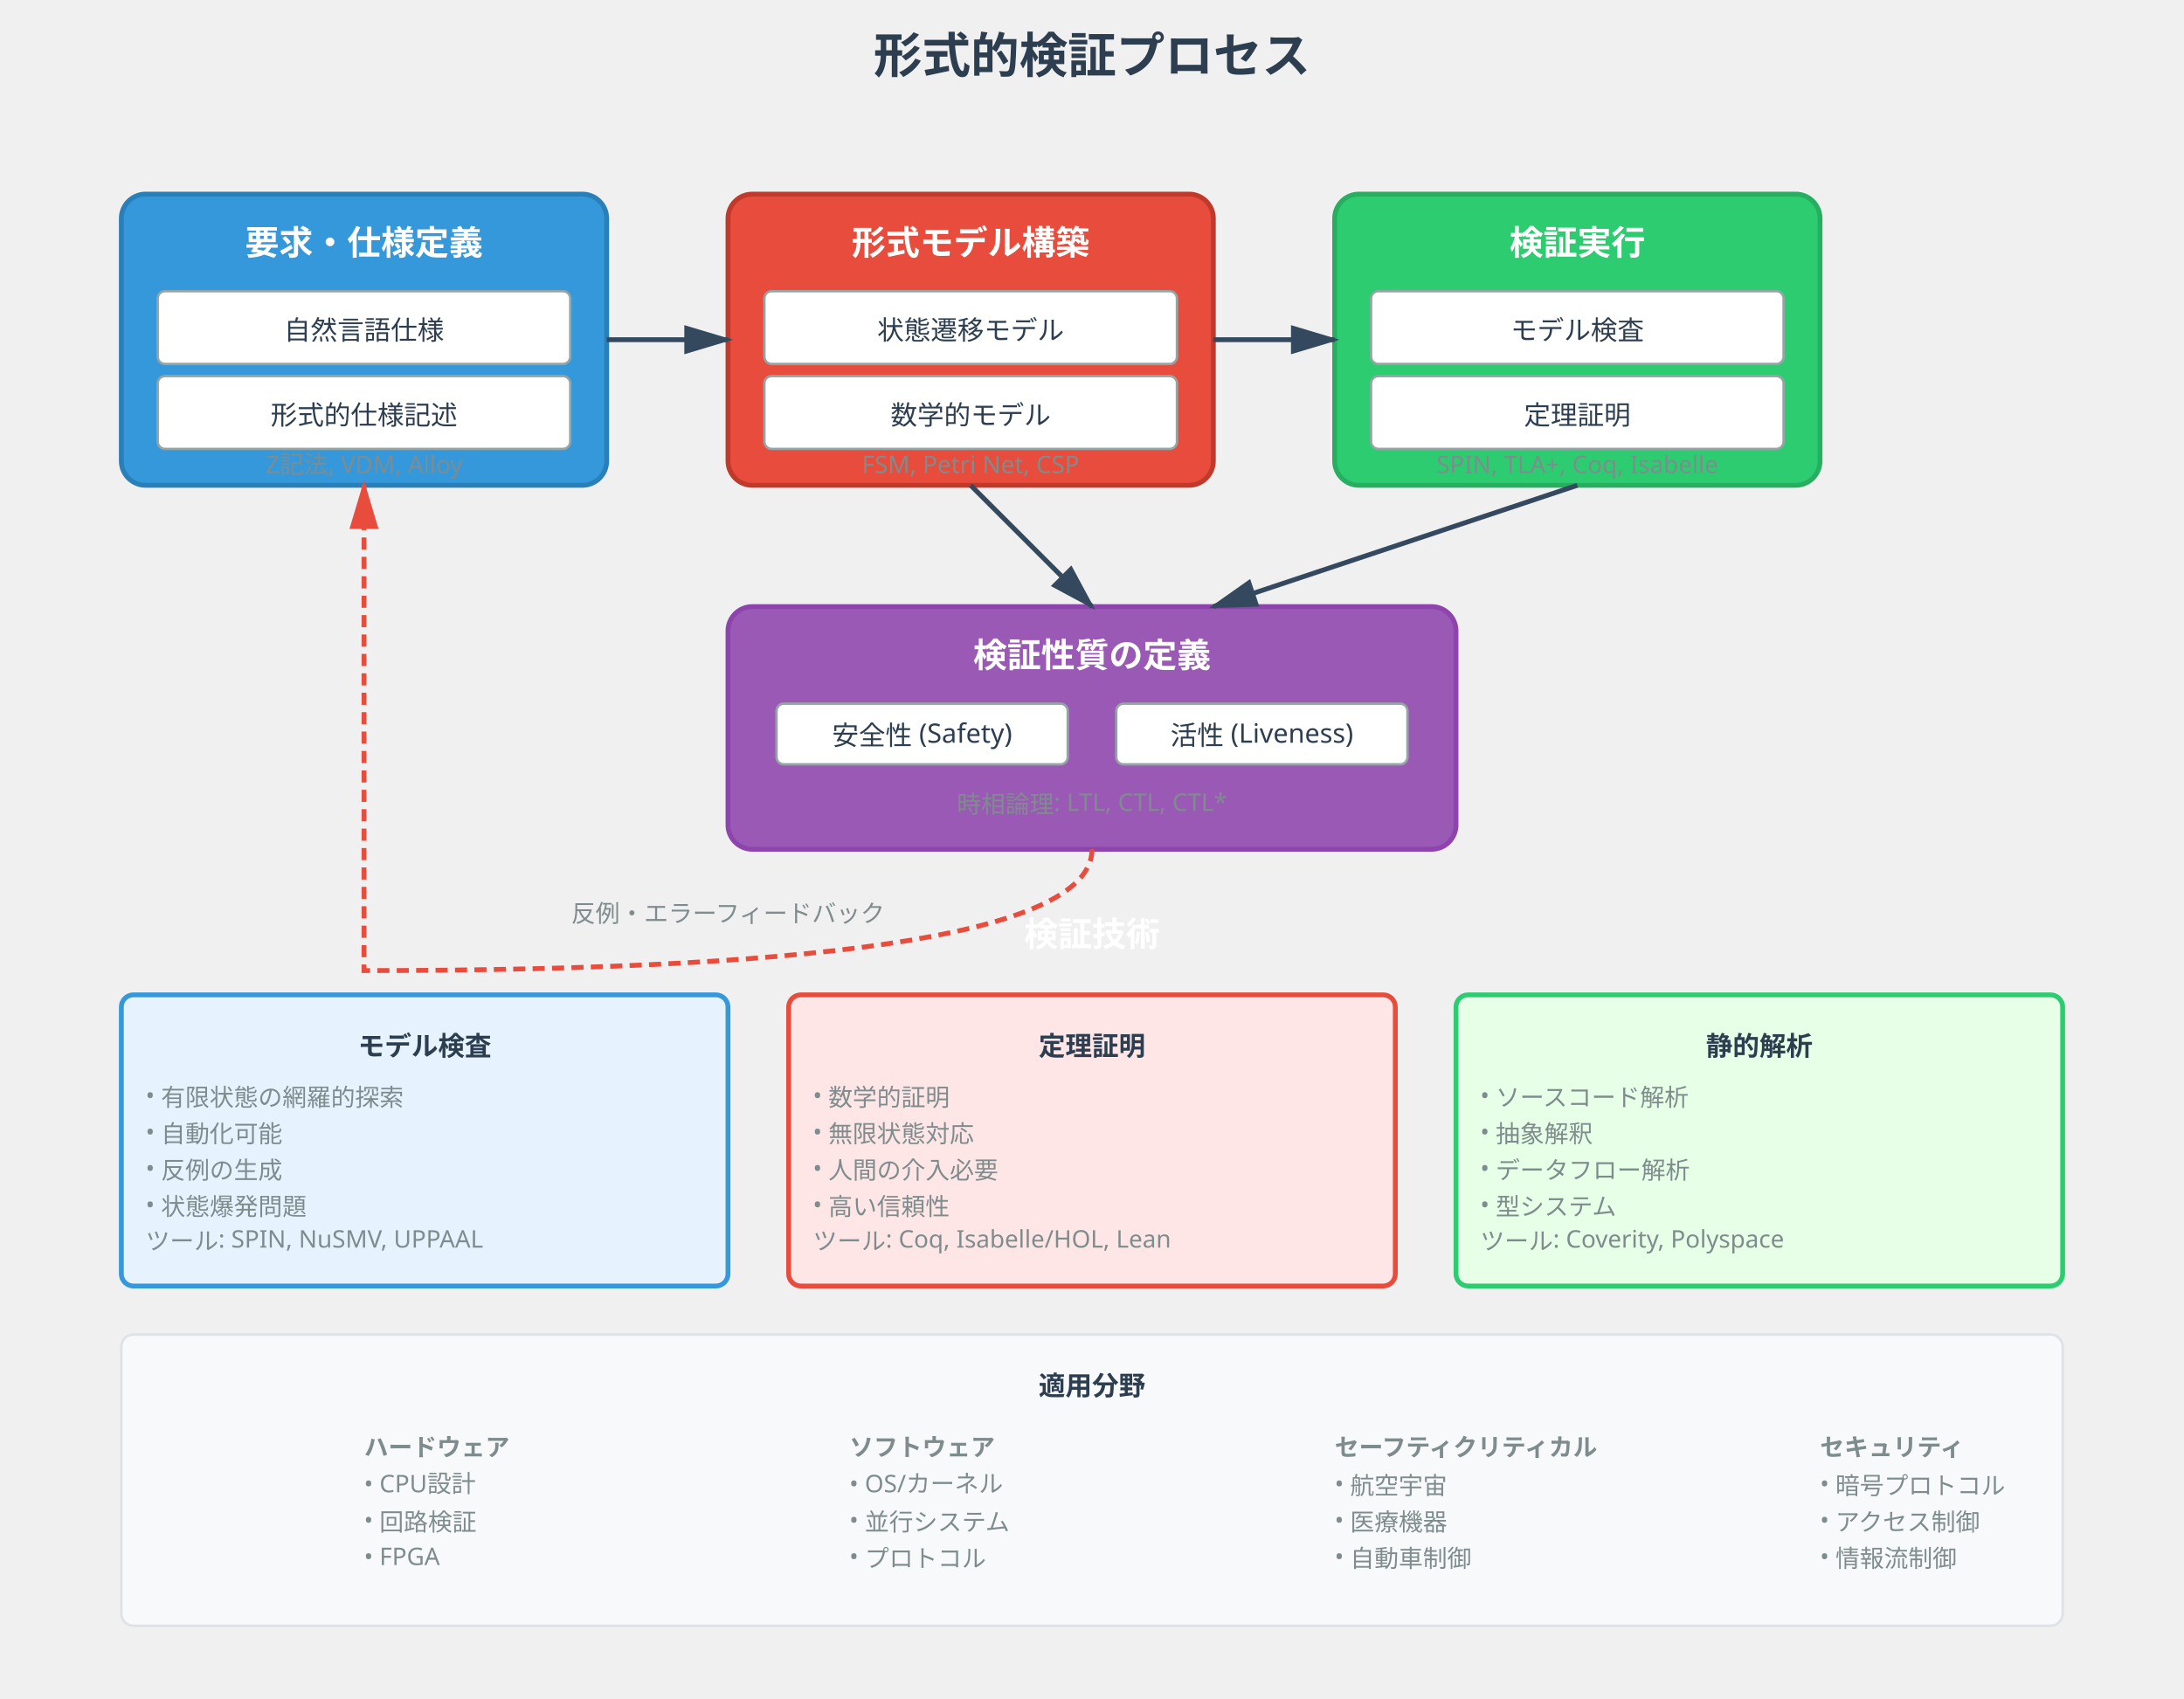
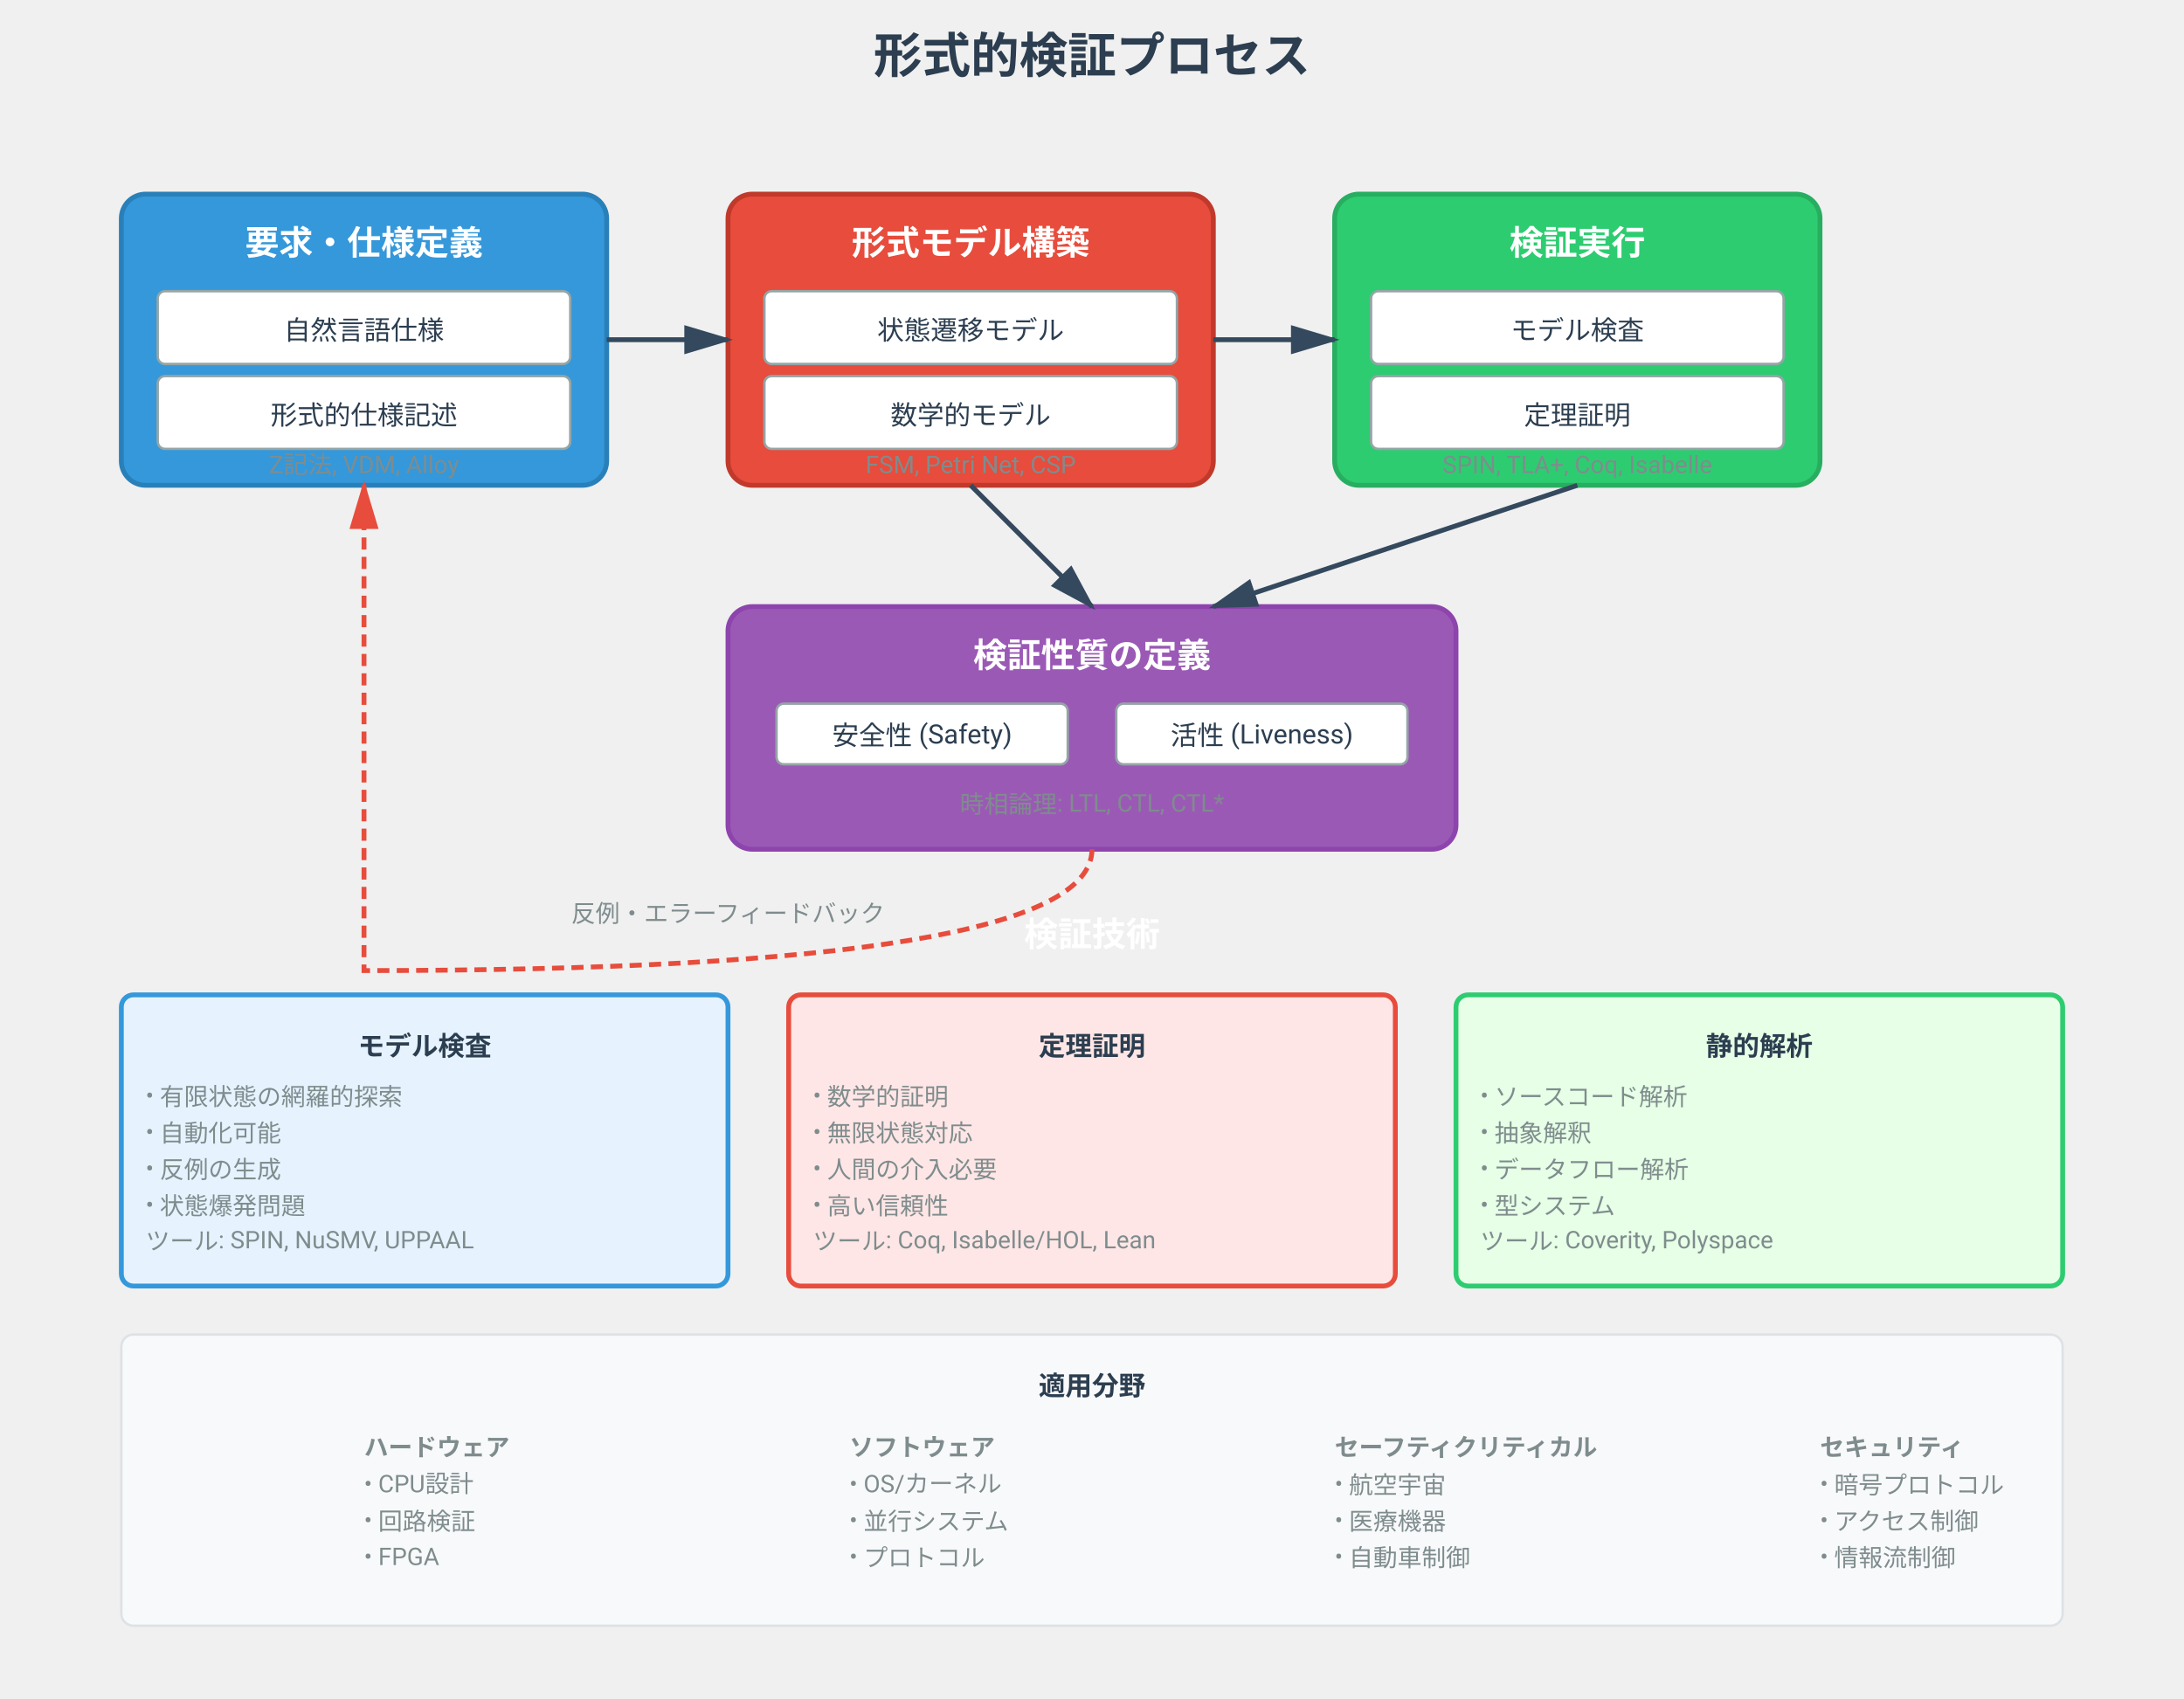
<svg xmlns="http://www.w3.org/2000/svg" width="900" height="700" viewBox="0 0 900 700">
  <defs>
    <style>
-       .title { font-family: 'Noto Sans JP', sans-serif; font-size: 20px; font-weight: bold; fill: #2c3e50; }
-       .stage-title { font-family: 'Noto Sans JP', sans-serif; font-size: 14px; font-weight: bold; fill: #fff; }
-       .method-text { font-family: 'Noto Sans JP', sans-serif; font-size: 11px; fill: #2c3e50; }
-       .small-text { font-family: 'Noto Sans JP', sans-serif; font-size: 10px; fill: #7f8c8d; }
+       .title { font-family: -apple-system, BlinkMacSystemFont, 'Segoe UI', Roboto, 'Helvetica Neue', Arial, 'Noto Sans', sans-serif, 'Apple Color Emoji', 'Segoe UI Emoji', 'Segoe UI Symbol', 'Noto Color Emoji'; font-size: 20px; font-weight: bold; fill: #2c3e50; }
+       .stage-title { font-family: -apple-system, BlinkMacSystemFont, 'Segoe UI', Roboto, 'Helvetica Neue', Arial, 'Noto Sans', sans-serif, 'Apple Color Emoji', 'Segoe UI Emoji', 'Segoe UI Symbol', 'Noto Color Emoji'; font-size: 14px; font-weight: bold; fill: #fff; }
+       .method-text { font-family: -apple-system, BlinkMacSystemFont, 'Segoe UI', Roboto, 'Helvetica Neue', Arial, 'Noto Sans', sans-serif, 'Apple Color Emoji', 'Segoe UI Emoji', 'Segoe UI Symbol', 'Noto Color Emoji'; font-size: 11px; fill: #2c3e50; }
+       .small-text { font-family: -apple-system, BlinkMacSystemFont, 'Segoe UI', Roboto, 'Helvetica Neue', Arial, 'Noto Sans', sans-serif, 'Apple Color Emoji', 'Segoe UI Emoji', 'Segoe UI Symbol', 'Noto Color Emoji'; font-size: 10px; fill: #7f8c8d; }
      .spec-box { fill: #3498db; stroke: #2980b9; stroke-width: 2; }
      .model-box { fill: #e74c3c; stroke: #c0392b; stroke-width: 2; }
      .verify-box { fill: #2ecc71; stroke: #27ae60; stroke-width: 2; }
      .proof-box { fill: #9b59b6; stroke: #8e44ad; stroke-width: 2; }
      .component { fill: #fff; stroke: #95a5a6; stroke-width: 1; }
      .flow-arrow { stroke: #34495e; stroke-width: 2; fill: none; marker-end: url(#arrowhead); }
      .feedback-arrow { stroke: #e74c3c; stroke-width: 2; stroke-dasharray: 5,3; fill: none; marker-end: url(#arrowhead-red); }
    </style>
    <marker id="arrowhead" markerWidth="10" markerHeight="10" refX="9" refY="3" orient="auto">
      <polygon points="0 0, 10 3, 0 6" fill="#34495e" />
    </marker>
    <marker id="arrowhead-red" markerWidth="10" markerHeight="10" refX="9" refY="3" orient="auto">
      <polygon points="0 0, 10 3, 0 6" fill="#e74c3c" />
    </marker>
  </defs>
  <text x="450" y="30" class="title" text-anchor="middle">形式的検証プロセス</text>
  <g id="specification">
    <rect x="50" y="80" width="200" height="120" class="spec-box" rx="10" />
    <text x="150" y="105" class="stage-title" text-anchor="middle">要求・仕様定義</text>
    <rect x="65" y="120" width="170" height="30" class="component" rx="3" />
    <text x="150" y="140" class="method-text" text-anchor="middle">自然言語仕様</text>
    <rect x="65" y="155" width="170" height="30" class="component" rx="3" />
    <text x="150" y="175" class="method-text" text-anchor="middle">形式的仕様記述</text>
    <text x="150" y="195" class="small-text" text-anchor="middle">Z記法, VDM, Alloy</text>
  </g>
  <g id="model">
    <rect x="300" y="80" width="200" height="120" class="model-box" rx="10" />
    <text x="400" y="105" class="stage-title" text-anchor="middle">形式モデル構築</text>
    <rect x="315" y="120" width="170" height="30" class="component" rx="3" />
    <text x="400" y="140" class="method-text" text-anchor="middle">状態遷移モデル</text>
    <rect x="315" y="155" width="170" height="30" class="component" rx="3" />
    <text x="400" y="175" class="method-text" text-anchor="middle">数学的モデル</text>
    <text x="400" y="195" class="small-text" text-anchor="middle">FSM, Petri Net, CSP</text>
  </g>
  <g id="verification">
    <rect x="550" y="80" width="200" height="120" class="verify-box" rx="10" />
    <text x="650" y="105" class="stage-title" text-anchor="middle">検証実行</text>
    <rect x="565" y="120" width="170" height="30" class="component" rx="3" />
    <text x="650" y="140" class="method-text" text-anchor="middle">モデル検査</text>
    <rect x="565" y="155" width="170" height="30" class="component" rx="3" />
    <text x="650" y="175" class="method-text" text-anchor="middle">定理証明</text>
    <text x="650" y="195" class="small-text" text-anchor="middle">SPIN, TLA+, Coq, Isabelle</text>
  </g>
  <g id="properties">
    <rect x="300" y="250" width="300" height="100" class="proof-box" rx="10" />
    <text x="450" y="275" class="stage-title" text-anchor="middle">検証性質の定義</text>
    <rect x="320" y="290" width="120" height="25" class="component" rx="3" />
    <text x="380" y="307" class="method-text" text-anchor="middle">安全性 (Safety)</text>
    <rect x="460" y="290" width="120" height="25" class="component" rx="3" />
    <text x="520" y="307" class="method-text" text-anchor="middle">活性 (Liveness)</text>
    <text x="450" y="335" class="small-text" text-anchor="middle">時相論理: LTL, CTL, CTL*</text>
  </g>
  <g id="techniques">
    <text x="450" y="390" class="stage-title" text-anchor="middle" fill="#2c3e50">検証技術</text>
    <rect x="50" y="410" width="250" height="120" fill="#e6f3ff" stroke="#3498db" stroke-width="2" rx="5" />
    <text x="175" y="435" class="method-text" text-anchor="middle" font-weight="bold">モデル検査</text>
    <text x="60" y="455" class="small-text">• 有限状態の網羅的探索</text>
    <text x="60" y="470" class="small-text">• 自動化可能</text>
    <text x="60" y="485" class="small-text">• 反例の生成</text>
    <text x="60" y="500" class="small-text">• 状態爆発問題</text>
    <text x="60" y="515" class="small-text">ツール: SPIN, NuSMV, UPPAAL</text>
    <rect x="325" y="410" width="250" height="120" fill="#ffe6e6" stroke="#e74c3c" stroke-width="2" rx="5" />
    <text x="450" y="435" class="method-text" text-anchor="middle" font-weight="bold">定理証明</text>
    <text x="335" y="455" class="small-text">• 数学的証明</text>
    <text x="335" y="470" class="small-text">• 無限状態対応</text>
    <text x="335" y="485" class="small-text">• 人間の介入必要</text>
    <text x="335" y="500" class="small-text">• 高い信頼性</text>
    <text x="335" y="515" class="small-text">ツール: Coq, Isabelle/HOL, Lean</text>
    <rect x="600" y="410" width="250" height="120" fill="#e6ffe6" stroke="#2ecc71" stroke-width="2" rx="5" />
    <text x="725" y="435" class="method-text" text-anchor="middle" font-weight="bold">静的解析</text>
    <text x="610" y="455" class="small-text">• ソースコード解析</text>
    <text x="610" y="470" class="small-text">• 抽象解釈</text>
    <text x="610" y="485" class="small-text">• データフロー解析</text>
    <text x="610" y="500" class="small-text">• 型システム</text>
    <text x="610" y="515" class="small-text">ツール: Coverity, Polyspace</text>
  </g>
  <path d="M 250 140 L 300 140" class="flow-arrow" />
  <path d="M 500 140 L 550 140" class="flow-arrow" />
  <path d="M 400 200 L 450 250" class="flow-arrow" />
  <path d="M 650 200 L 500 250" class="flow-arrow" />
  <path d="M 450 350 Q 450 400 150 400 Q 150 200 150 200" class="feedback-arrow" />
  <text x="300" y="380" class="small-text" text-anchor="middle">反例・エラーフィードバック</text>
  <g id="applications">
    <rect x="50" y="550" width="800" height="120" fill="#f8f9fa" stroke="#dee2e6" stroke-width="1" rx="5" />
    <text x="450" y="575" class="method-text" text-anchor="middle" font-weight="bold">適用分野</text>
    <text x="150" y="600" class="small-text" font-weight="bold">ハードウェア</text>
    <text x="150" y="615" class="small-text">• CPU設計</text>
    <text x="150" y="630" class="small-text">• 回路検証</text>
    <text x="150" y="645" class="small-text">• FPGA</text>
    <text x="350" y="600" class="small-text" font-weight="bold">ソフトウェア</text>
    <text x="350" y="615" class="small-text">• OS/カーネル</text>
    <text x="350" y="630" class="small-text">• 並行システム</text>
    <text x="350" y="645" class="small-text">• プロトコル</text>
    <text x="550" y="600" class="small-text" font-weight="bold">セーフティクリティカル</text>
    <text x="550" y="615" class="small-text">• 航空宇宙</text>
    <text x="550" y="630" class="small-text">• 医療機器</text>
    <text x="550" y="645" class="small-text">• 自動車制御</text>
    <text x="750" y="600" class="small-text" font-weight="bold">セキュリティ</text>
    <text x="750" y="615" class="small-text">• 暗号プロトコル</text>
    <text x="750" y="630" class="small-text">• アクセス制御</text>
    <text x="750" y="645" class="small-text">• 情報流制御</text>
  </g>
</svg>
